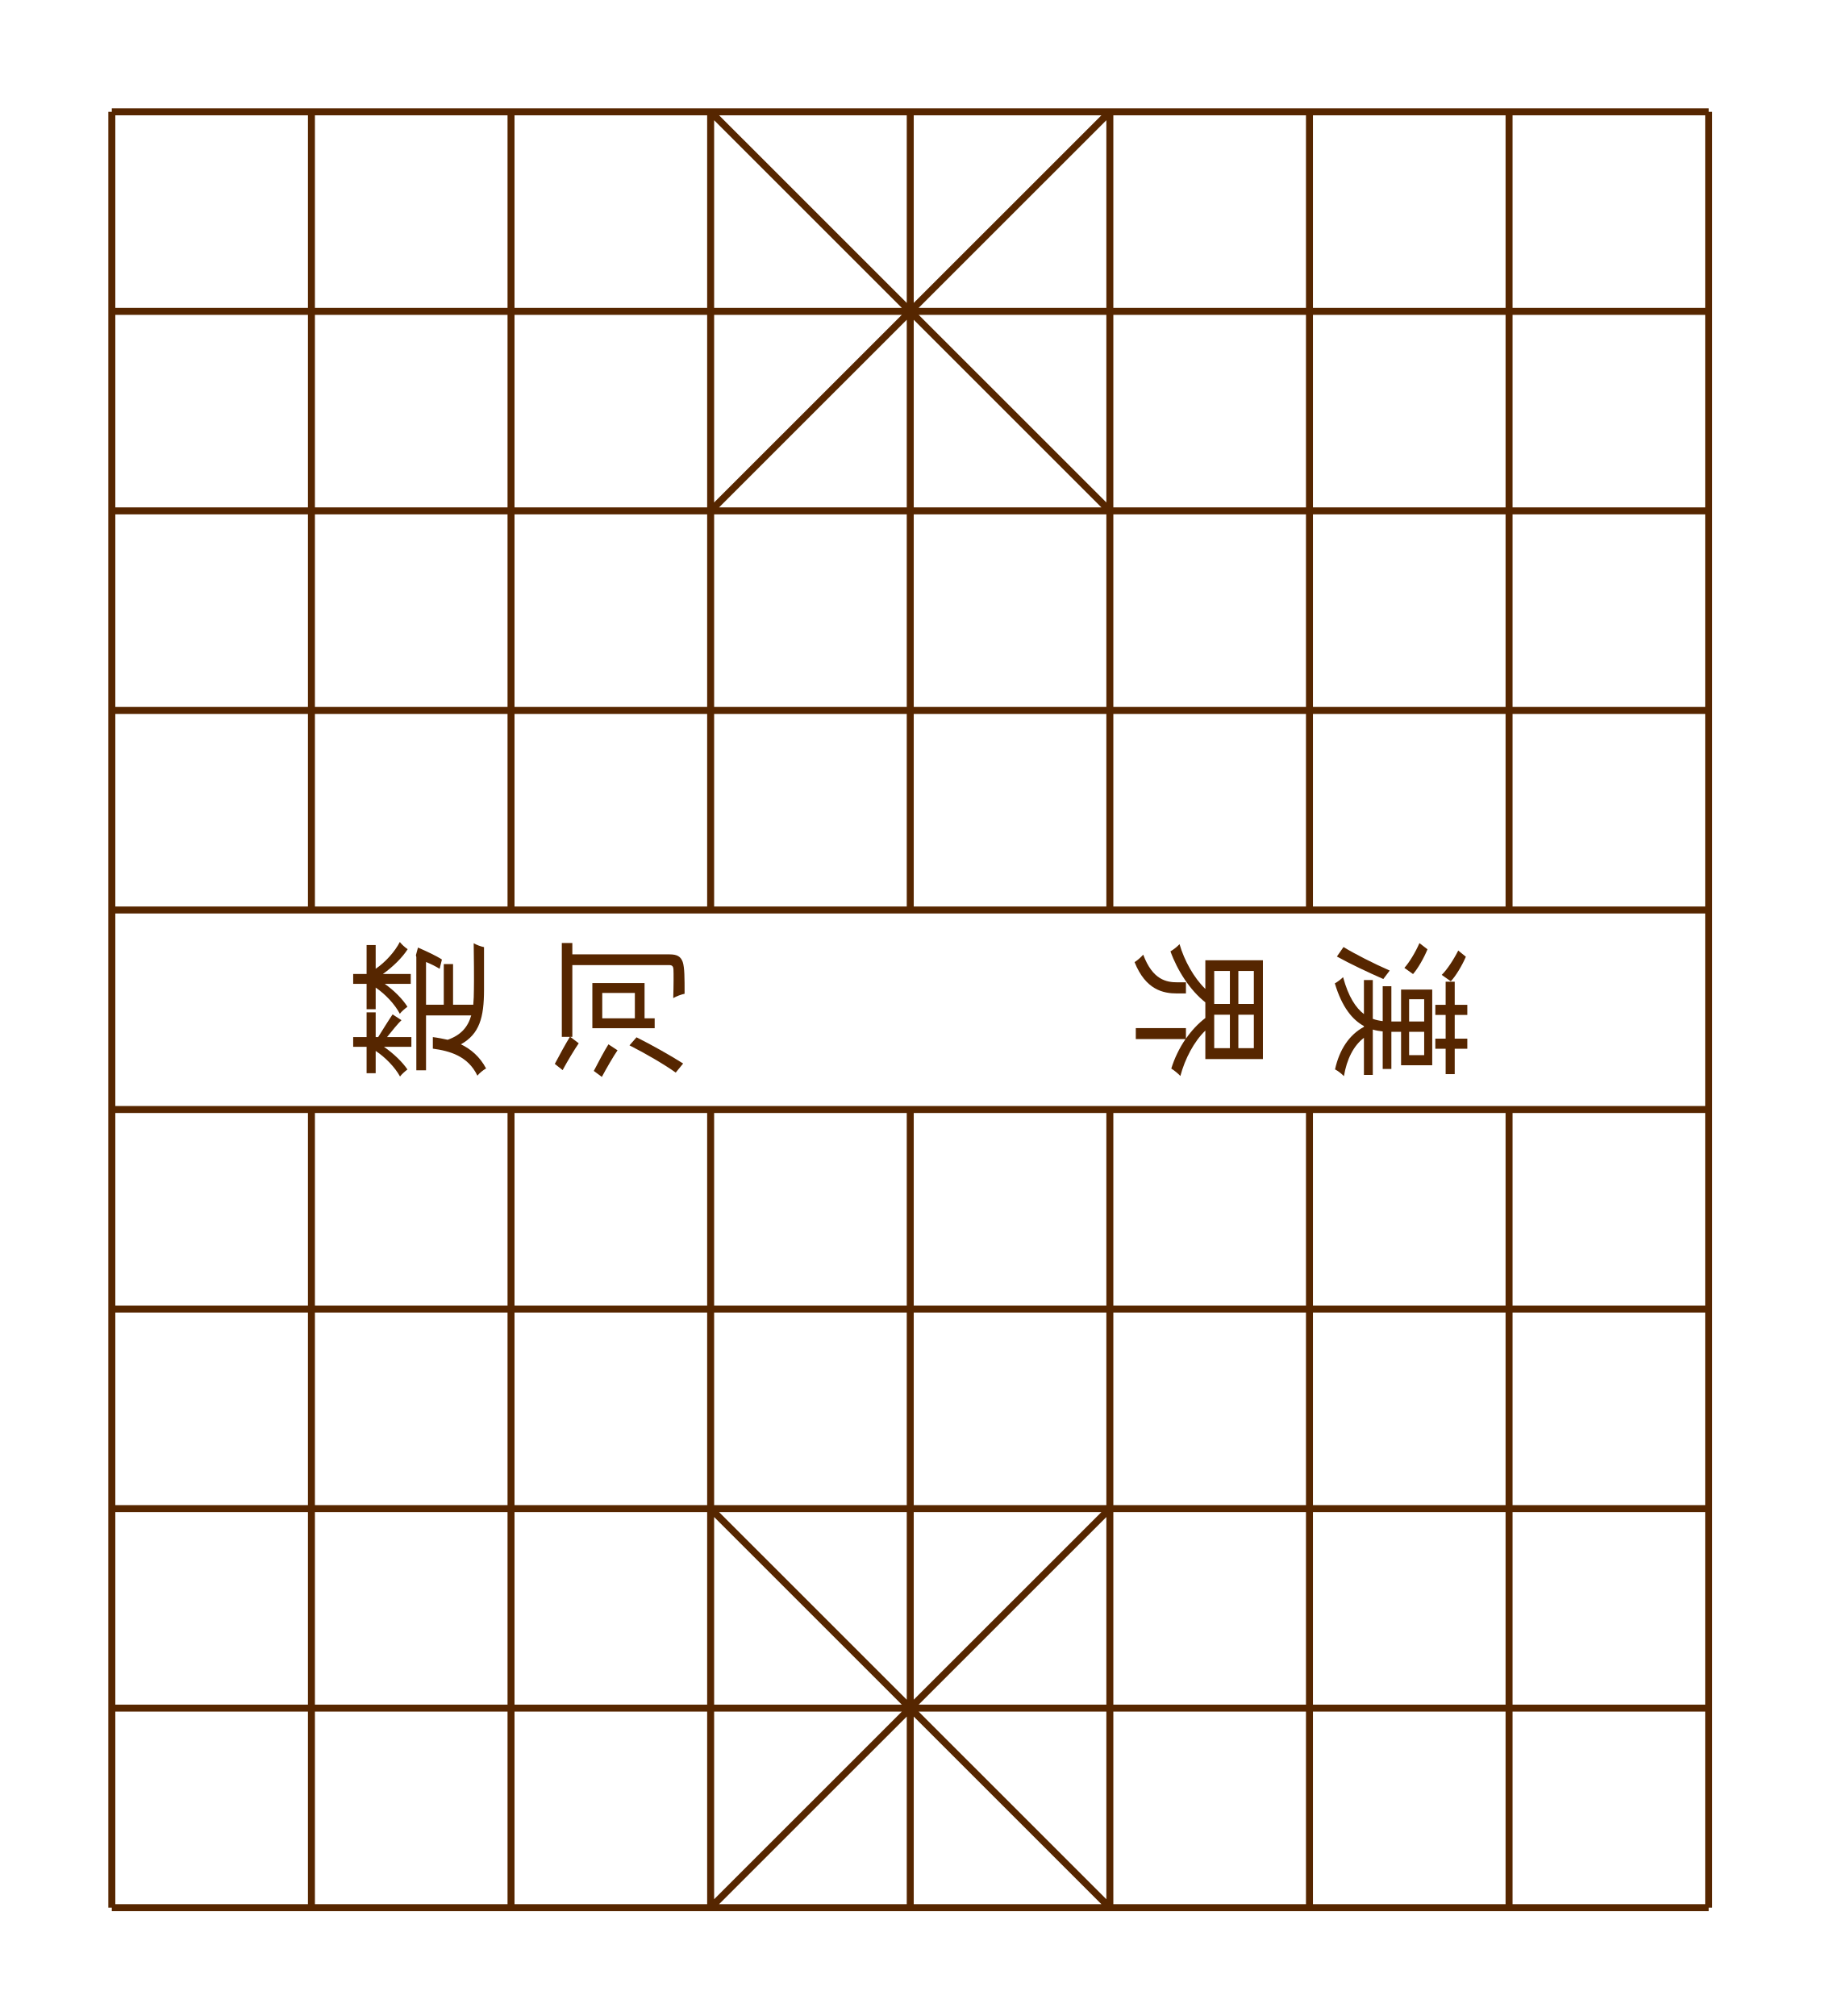
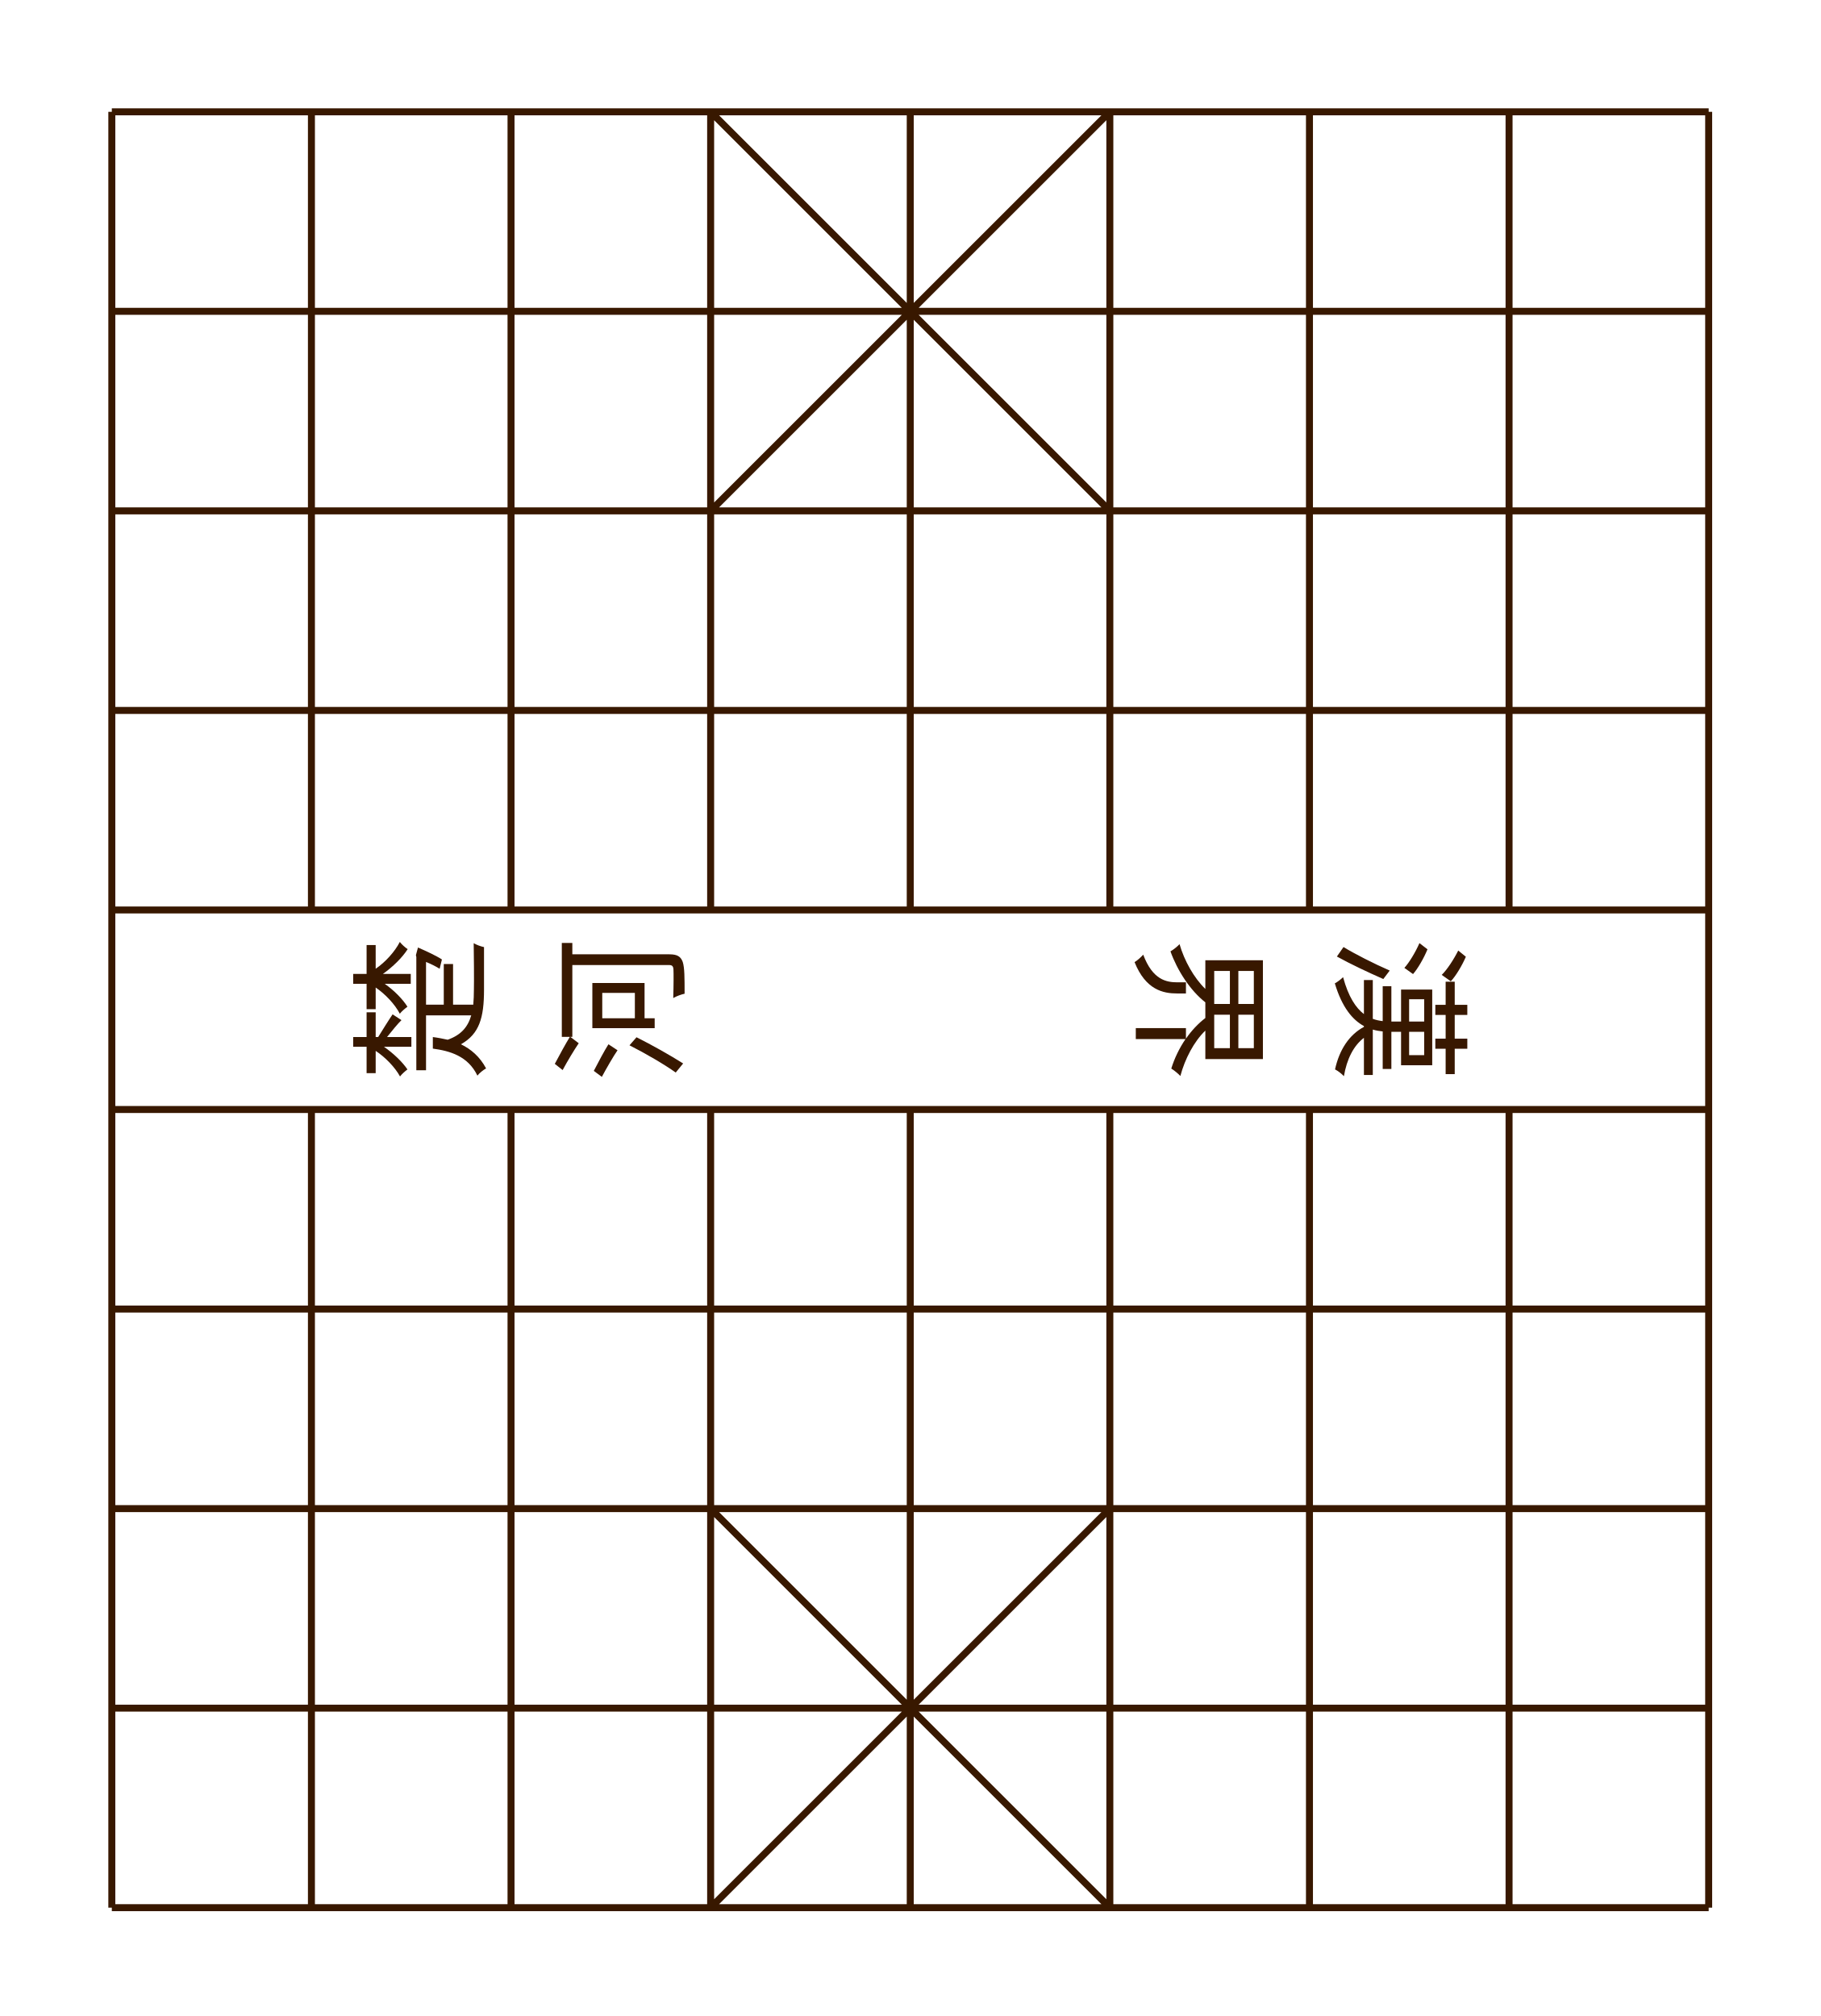
<svg xmlns="http://www.w3.org/2000/svg" width="521" height="577" viewBox="0 0 137.848 152.665" version="1.1" id="svg8">
  <defs id="defs2" />
-   <g id="layer1" transform="translate(0,-144.3354)">
-     <path style="fill:none;stroke:#562600;stroke-width:0.529;stroke-miterlimit:10;stroke-dasharray:none;stroke-opacity:1;paint-order:fill stroke markers" d="M 8.467,152.802 H 129.381 M 8.467,167.913 H 129.381 M 8.467,183.023 H 129.381 M 8.467,198.134 H 129.381 M 8.467,213.245 H 129.381 M 8.467,228.355 H 129.381 M 8.467,243.466 H 129.381 M 8.467,258.577 H 129.381 M 8.467,273.687 H 129.381 M 8.467,288.798 H 129.381 M 8.467,152.802 V 288.798 M 129.381,152.802 V 288.798 M 23.581,152.802 v 60.443 m 0,15.111 V 288.798 M 38.695,152.802 v 60.443 m 0,15.111 V 288.798 M 53.81,152.802 v 60.443 m 0,15.111 V 288.798 M 68.924,152.802 v 60.443 m 0,15.111 V 288.798 M 84.038,152.802 v 60.443 m 0,15.111 V 288.798 M 99.153,152.802 v 60.443 m 0,15.111 V 288.798 M 114.267,152.802 v 60.443 m 0,15.111 V 288.798 M 53.81,152.802 84.038,183.023 m 0,-30.221 -30.229,30.221 m 0,75.553 30.229,30.221 m 0,-30.221 -30.229,30.221" stroke-miterlimit="10" id="path982" />
-     <text id="text984" dominant-baseline="central" y="31.137" x="-220.796" text-decoration="normal" font-weight="normal" font-style="normal" font-size="36px" style="font-style:normal;font-weight:normal;font-size:10.882px;font-family:DFKai-SB, STKaiti;dominant-baseline:central;text-anchor:middle;fill:#562600;stroke:none;stroke-width:0.265;fill-opacity:1;" transform="matrix(0,-0.9999655,1.000034,0,0,0)">楚</text>
-     <text id="text986" dominant-baseline="central" y="46.251" x="-220.796" text-decoration="normal" font-weight="normal" font-style="normal" font-size="36px" style="font-style:normal;font-weight:normal;font-size:10.882px;font-family:DFKai-SB, STKaiti;dominant-baseline:central;text-anchor:middle;fill:#562600;stroke:none;stroke-width:0.265;fill-opacity:1;" transform="matrix(0,-0.9999655,1.000034,0,0,0)">河</text>
-     <text style="font-style:normal;font-weight:normal;font-size:10.882px;font-family:DFKai-SB, STKaiti;dominant-baseline:central;text-anchor:middle;fill:#562600;stroke:none;stroke-width:0.265;fill-opacity:1;" font-size="36px" font-style="normal" font-weight="normal" text-decoration="normal" x="220.796" y="-106.706" dominant-baseline="central" id="text988" transform="matrix(0,0.9999655,-1.000034,0,0,0)">漢</text>
-     <text style="font-style:normal;font-weight:normal;font-size:10.882px;font-family:DFKai-SB, STKaiti;dominant-baseline:central;text-anchor:middle;fill:#562600;stroke:none;stroke-width:0.265;fill-opacity:1;" font-size="36px" font-style="normal" font-weight="normal" text-decoration="normal" x="220.796" y="-91.592" dominant-baseline="central" id="text990" transform="matrix(0,0.9999655,-1.000034,0,0,0)">界</text>
-   </g>
+   <path id="path982" stroke-miterlimit="10" d="M 8.467,8.467 H 129.381 M 8.467,23.577 H 129.381 M 8.467,38.688 H 129.381 M 8.467,53.799 H 129.381 M 8.467,68.909 H 129.381 M 8.467,84.02 H 129.381 M 8.467,99.131 H 129.381 M 8.467,114.241 H 129.381 M 8.467,129.352 H 129.381 M 8.467,144.463 H 129.381 M 8.467,8.467 V 144.463 M 129.381,8.467 V 144.463 M 23.581,8.467 v 60.443 m 0,15.111 v 60.443 M 38.695,8.467 v 60.443 m 0,15.111 v 60.443 M 53.81,8.467 v 60.443 m 0,15.111 v 60.443 M 68.924,8.467 v 60.443 m 0,15.111 v 60.443 M 84.038,8.467 v 60.443 m 0,15.111 v 60.443 M 99.153,8.467 v 60.443 m 0,15.111 v 60.443 M 114.267,8.467 v 60.443 m 0,15.111 v 60.443 M 53.81,8.467 84.038,38.688 m 0,-30.221 -30.229,30.221 m 0,75.553 30.229,30.221 m 0,-30.221 -30.229,30.221" style="fill:none;stroke:#381800;stroke-width:0.529;stroke-miterlimit:10;stroke-dasharray:none;stroke-opacity:1;paint-order:fill stroke markers" />
+   <text transform="matrix(0,-0.9999655,1.000034,0,0,0)" style="font-style:normal;font-weight:normal;font-size:10.882px;font-family:DFKai-SB, STKaiti;dominant-baseline:central;text-anchor:middle;fill:#381800;fill-opacity:1;stroke:none;stroke-width:0.265;" font-size="36px" font-style="normal" font-weight="normal" text-decoration="normal" x="-76.455" y="31.137" dominant-baseline="central" id="text984">楚</text>
+   <text transform="matrix(0,-0.9999655,1.000034,0,0,0)" style="font-style:normal;font-weight:normal;font-size:10.882px;font-family:DFKai-SB, STKaiti;dominant-baseline:central;text-anchor:middle;fill:#381800;fill-opacity:1;stroke:none;stroke-width:0.265;" font-size="36px" font-style="normal" font-weight="normal" text-decoration="normal" x="-76.455" y="46.251" dominant-baseline="central" id="text986">河</text>
+   <text transform="matrix(0,0.9999655,-1.000034,0,0,0)" id="text988" dominant-baseline="central" y="-106.706" x="76.455" text-decoration="normal" font-weight="normal" font-style="normal" font-size="36px" style="font-style:normal;font-weight:normal;font-size:10.882px;font-family:DFKai-SB, STKaiti;dominant-baseline:central;text-anchor:middle;fill:#381800;fill-opacity:1;stroke:none;stroke-width:0.265;">漢</text>
+   <text transform="matrix(0,0.9999655,-1.000034,0,0,0)" id="text990" dominant-baseline="central" y="-91.592" x="76.455" text-decoration="normal" font-weight="normal" font-style="normal" font-size="36px" style="font-style:normal;font-weight:normal;font-size:10.882px;font-family:DFKai-SB, STKaiti;dominant-baseline:central;text-anchor:middle;fill:#381800;fill-opacity:1;stroke:none;stroke-width:0.265;">界</text>
</svg>
